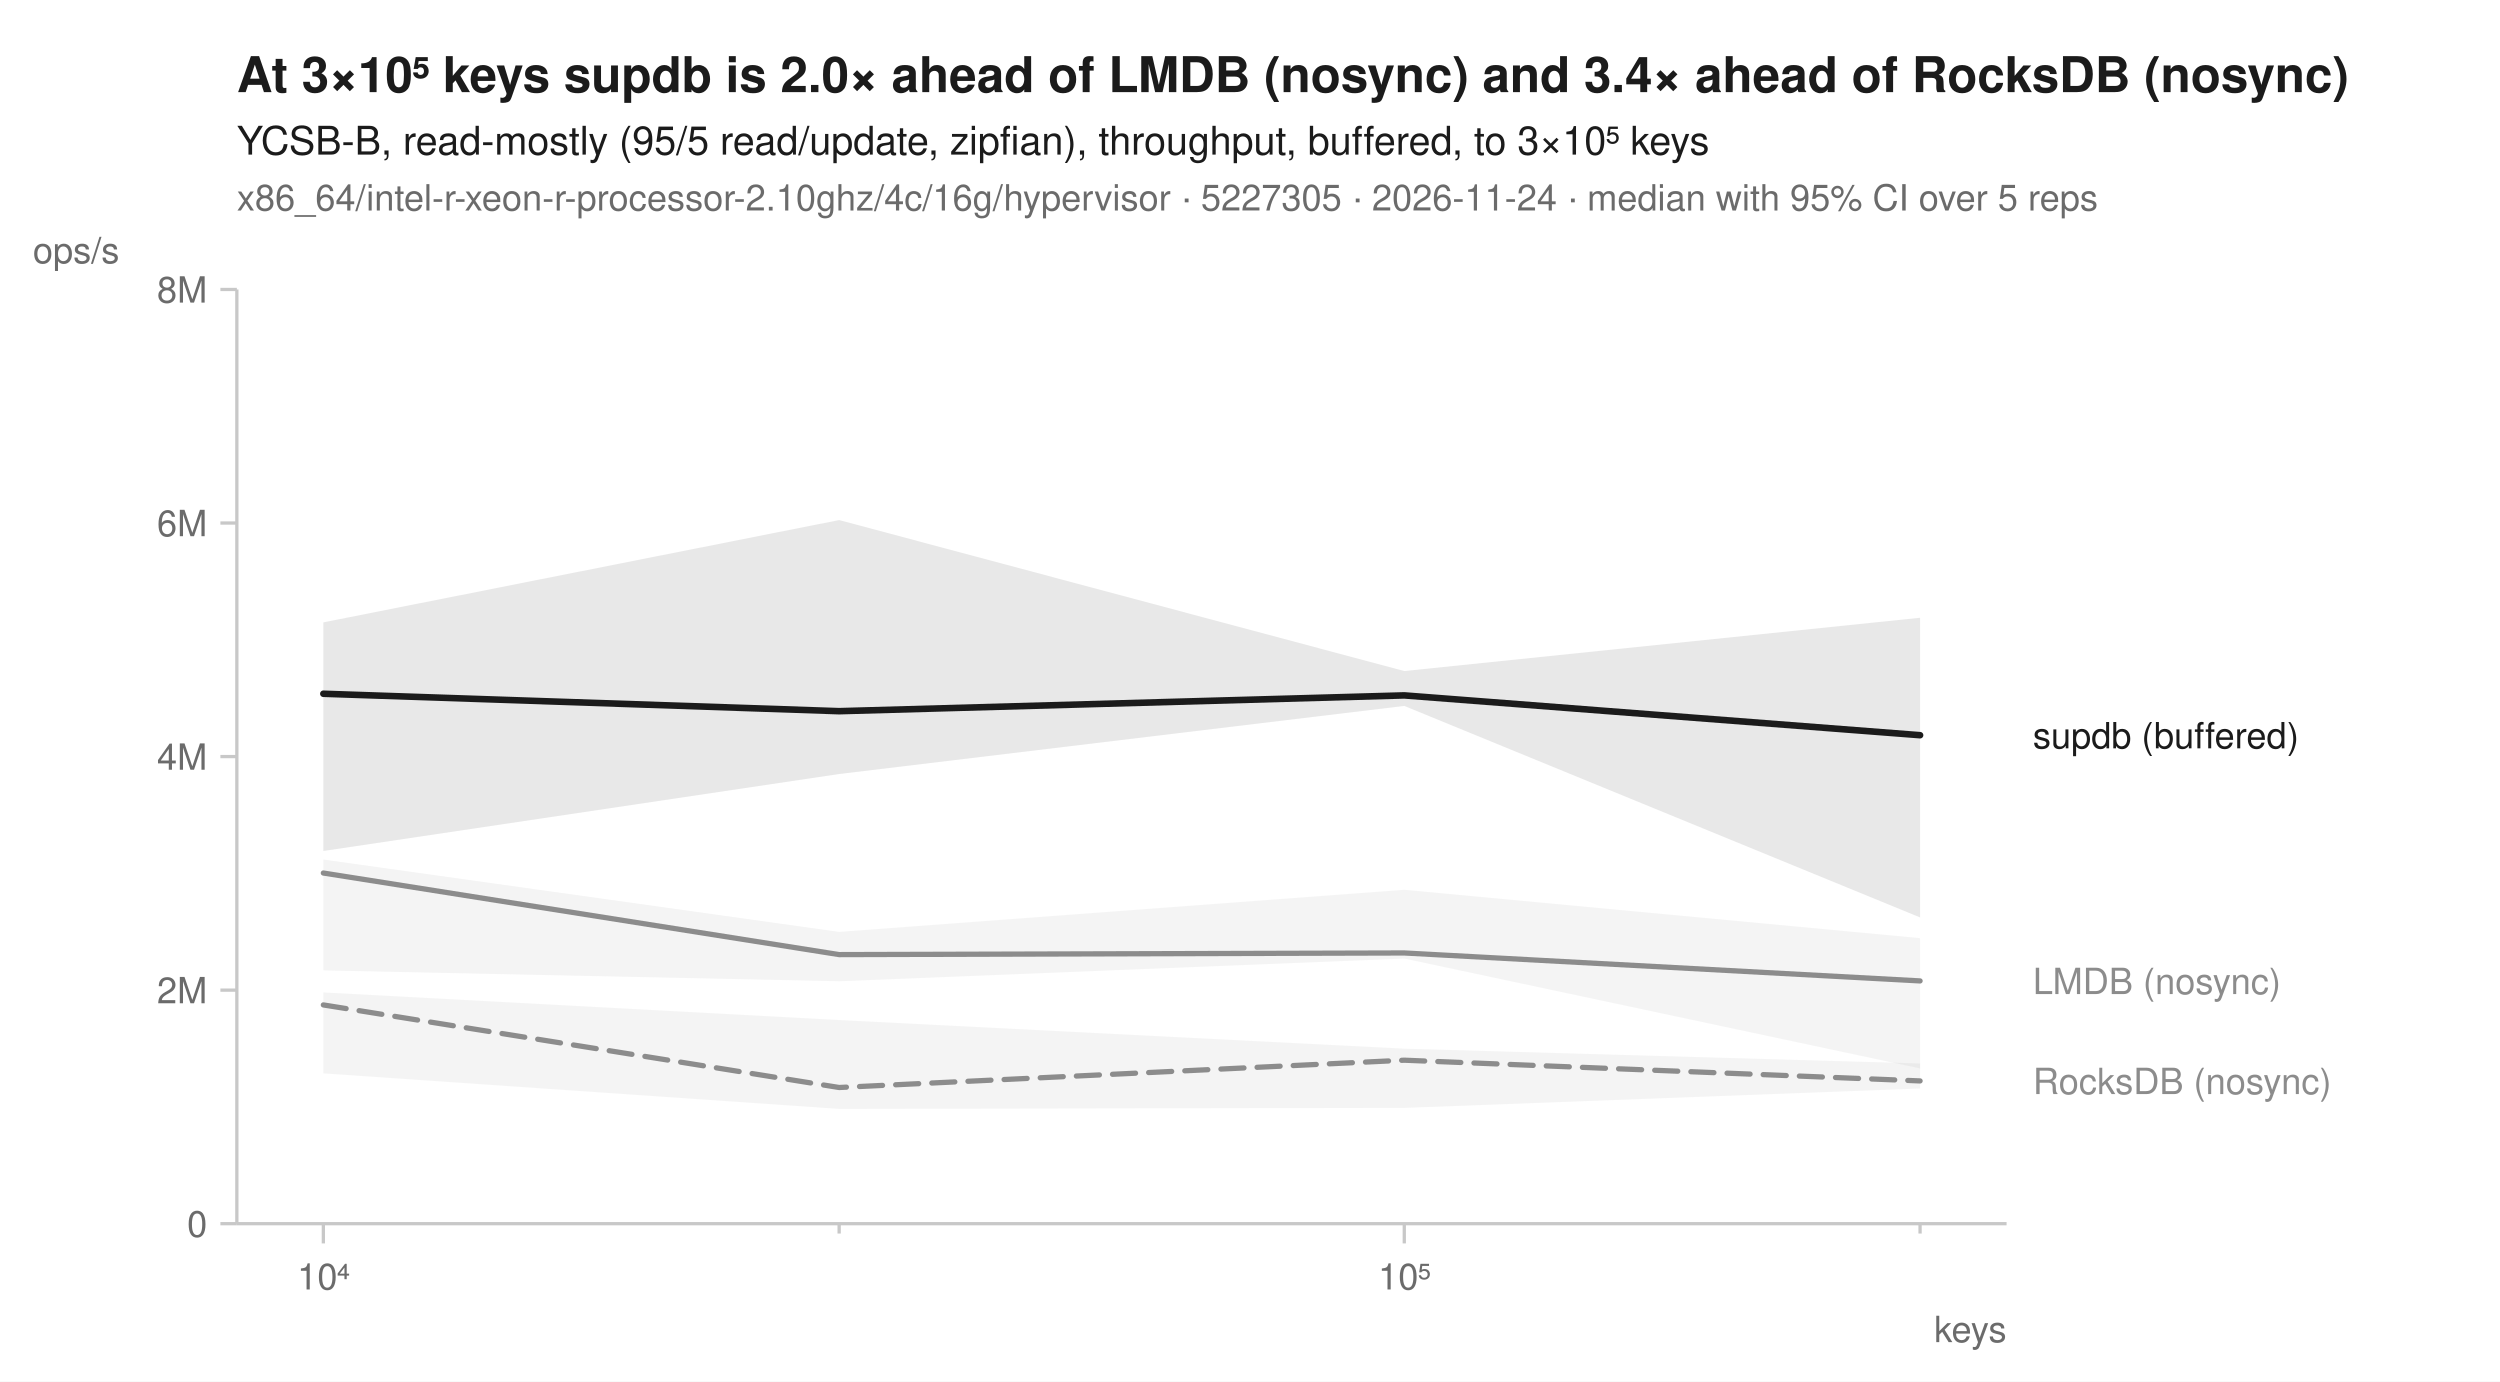
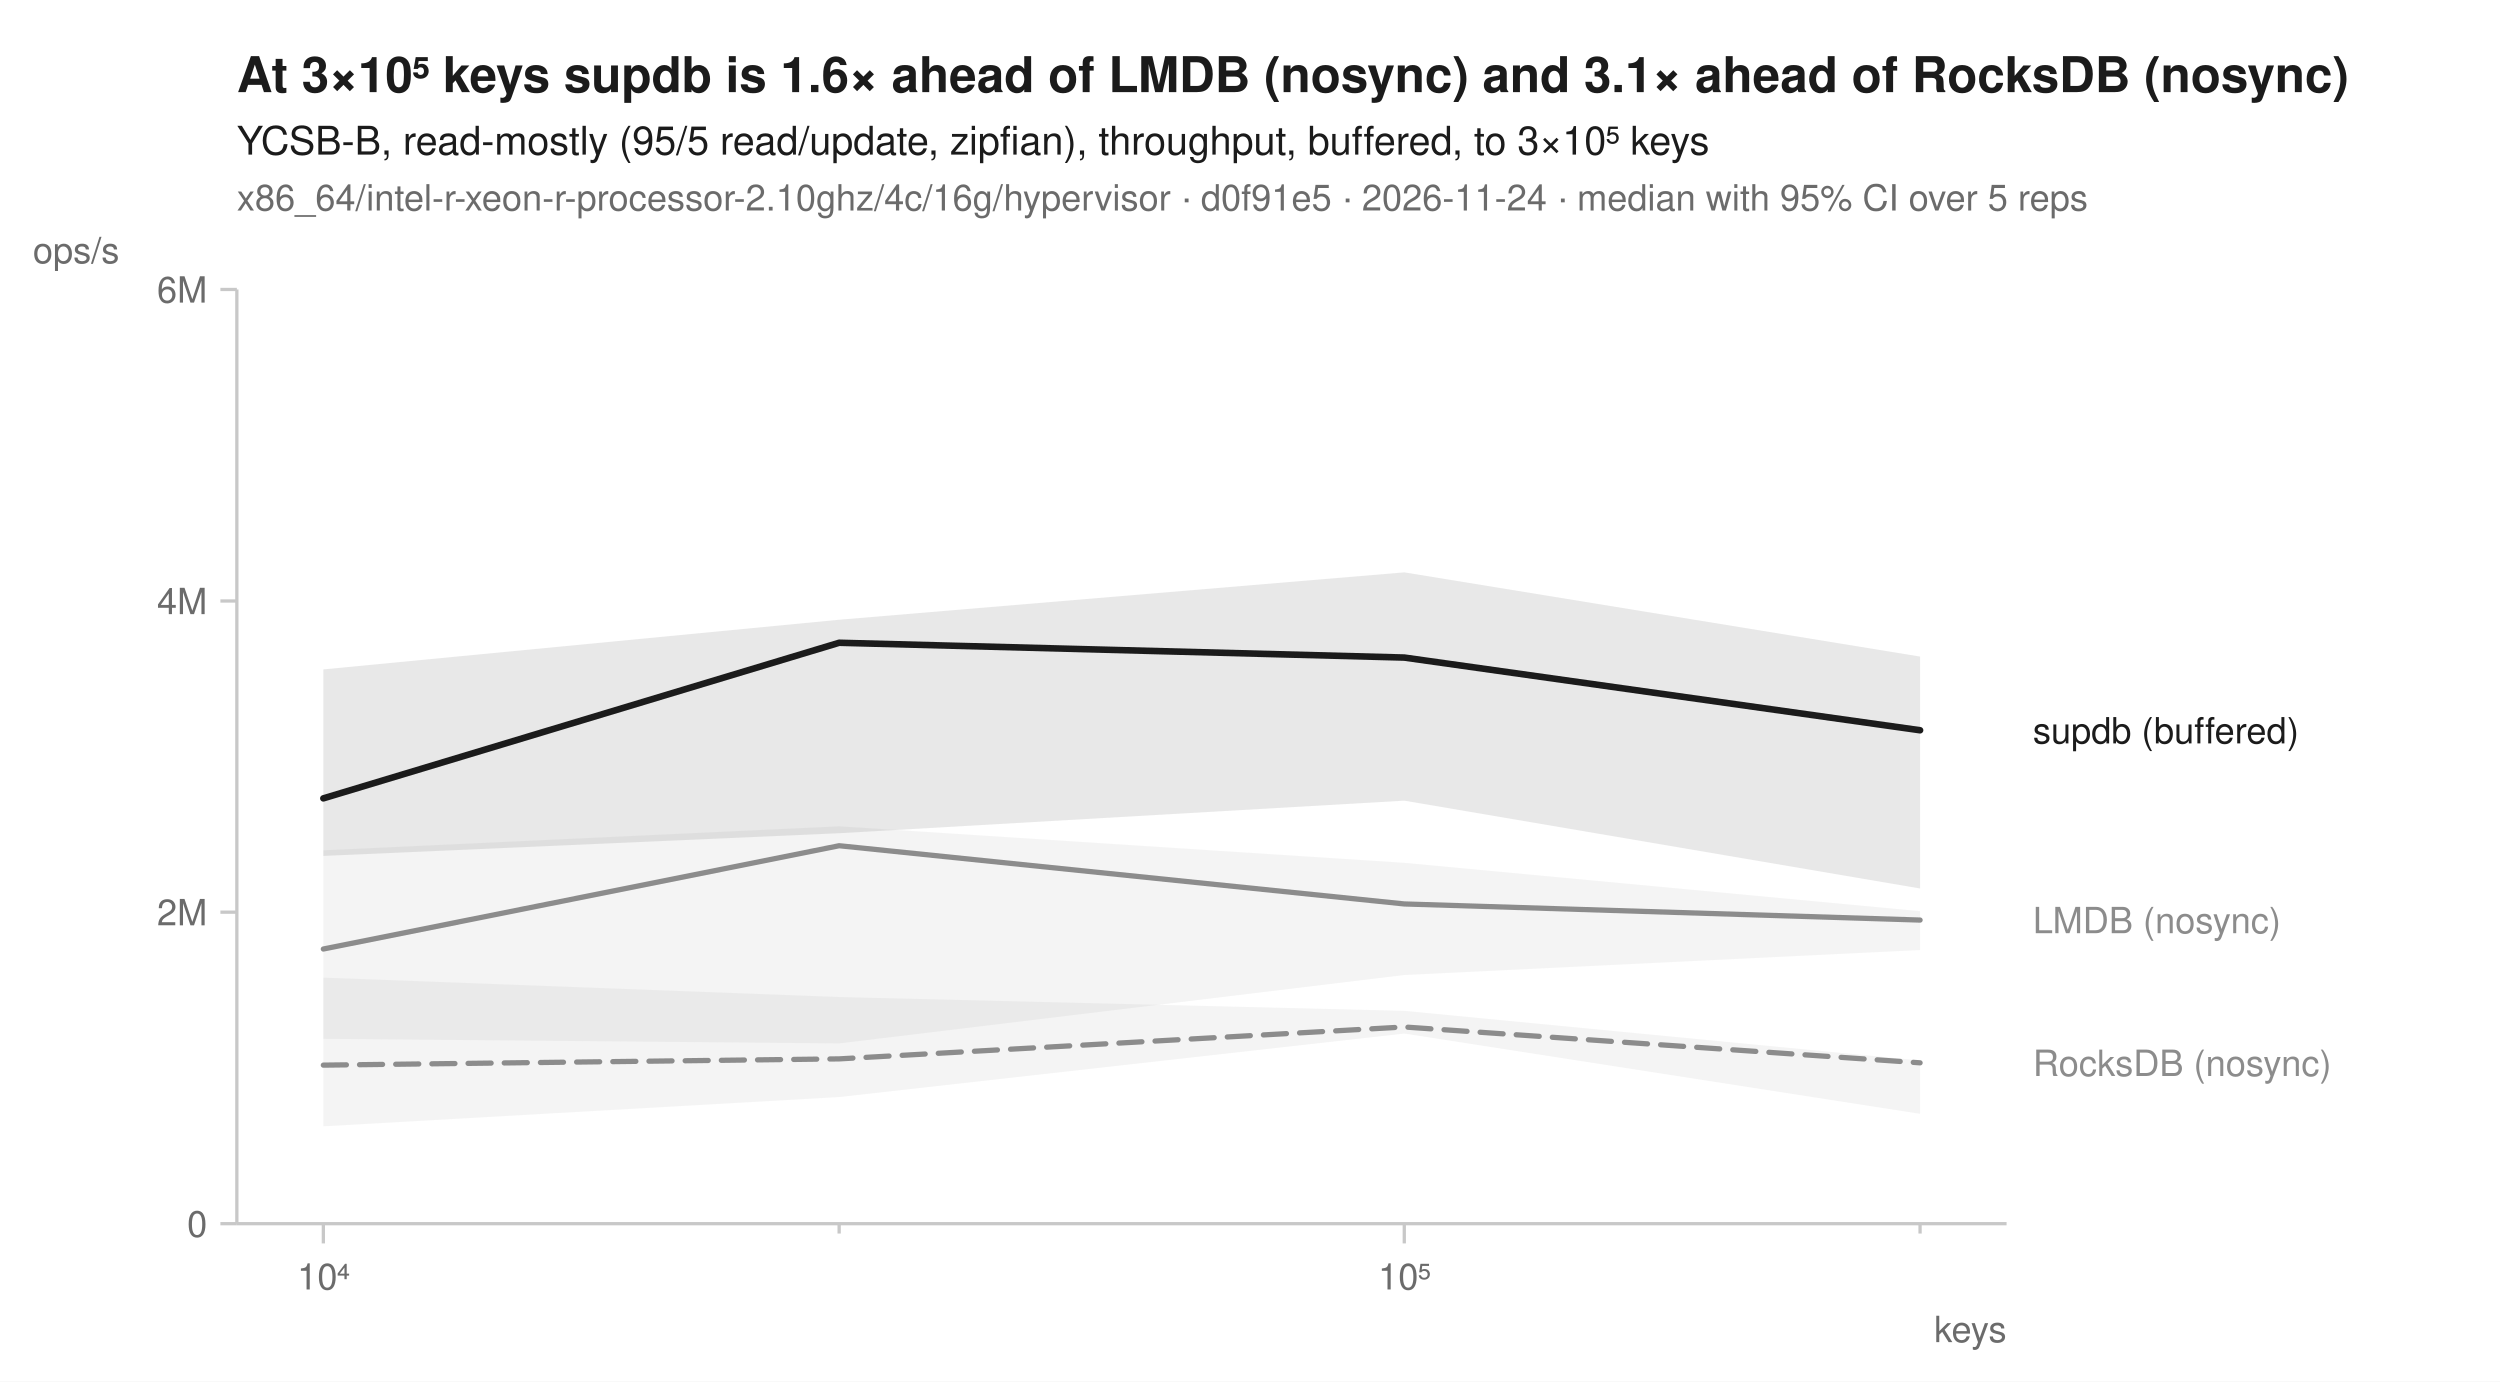
<svg xmlns="http://www.w3.org/2000/svg" width="760" height="420" viewBox="0 0 760 420" font-family="-apple-system, BlinkMacSystemFont, 'Segoe UI', Helvetica, Arial, sans-serif" fill="#1b1b1b">
  <rect width="760" height="420" fill="white" />
-   <text x="72" y="28" font-size="15" font-weight="600">At 3×10⁵ keys supdb is 2.0× ahead of LMDB (nosync) and 3.4× ahead of RocksDB (nosync)</text>
+   <text x="72" y="28" font-size="15" font-weight="600">At 3×10⁵ keys supdb is 1.6× ahead of LMDB (nosync) and 3.1× ahead of RocksDB (nosync)</text>
  <text x="72" y="47" font-size="12">YCSB-B, read-mostly (95/5 read/update, zipfian), throughput, buffered, to 3×10⁵ keys</text>
-   <text x="72" y="64" font-size="11" fill="#6b6b6b">x86_64/intel-r-xeon-r-processor-2.10ghz/4c/16g/hypervisor · 5227305 · 2026-11-24 · median with 95% CI over 5 reps</text>
+   <text x="72" y="64" font-size="11" fill="#6b6b6b">x86_64/intel-r-xeon-r-processor-2.10ghz/4c/16g/hypervisor · d0f91e5 · 2026-11-24 · median with 95% CI over 5 reps</text>
  <line x1="72" y1="372" x2="610" y2="372" stroke="#c8c8c8" stroke-width="1" />
  <line x1="72" y1="88" x2="72" y2="372" stroke="#c8c8c8" stroke-width="1" />
  <line x1="98.3" y1="372" x2="98.3" y2="378" stroke="#c8c8c8" stroke-width="1" />
  <text x="98.3" y="392" font-size="11" text-anchor="middle" fill="#6b6b6b">10⁴</text>
  <line x1="255.1" y1="372" x2="255.1" y2="375" stroke="#c8c8c8" stroke-width="1" />
  <line x1="426.9" y1="372" x2="426.9" y2="378" stroke="#c8c8c8" stroke-width="1" />
  <text x="426.9" y="392" font-size="11" text-anchor="middle" fill="#6b6b6b">10⁵</text>
  <line x1="583.7" y1="372" x2="583.7" y2="375" stroke="#c8c8c8" stroke-width="1" />
  <text x="610" y="408" font-size="11" text-anchor="end" fill="#6b6b6b">keys</text>
  <line x1="67" y1="372.0" x2="72" y2="372.0" stroke="#c8c8c8" stroke-width="1" />
  <text x="63" y="376.0" font-size="11" text-anchor="end" fill="#6b6b6b">0</text>
-   <line x1="67" y1="301.0" x2="72" y2="301.0" stroke="#c8c8c8" stroke-width="1" />
-   <text x="63" y="305.0" font-size="11" text-anchor="end" fill="#6b6b6b">2M</text>
-   <line x1="67" y1="230.0" x2="72" y2="230.0" stroke="#c8c8c8" stroke-width="1" />
-   <text x="63" y="234.0" font-size="11" text-anchor="end" fill="#6b6b6b">4M</text>
-   <line x1="67" y1="159.0" x2="72" y2="159.0" stroke="#c8c8c8" stroke-width="1" />
-   <text x="63" y="163.0" font-size="11" text-anchor="end" fill="#6b6b6b">6M</text>
+   <line x1="67" y1="277.3" x2="72" y2="277.3" stroke="#c8c8c8" stroke-width="1" />
+   <text x="63" y="281.3" font-size="11" text-anchor="end" fill="#6b6b6b">2M</text>
+   <line x1="67" y1="182.7" x2="72" y2="182.7" stroke="#c8c8c8" stroke-width="1" />
+   <text x="63" y="186.7" font-size="11" text-anchor="end" fill="#6b6b6b">4M</text>
  <line x1="67" y1="88.0" x2="72" y2="88.0" stroke="#c8c8c8" stroke-width="1" />
-   <text x="63" y="92.0" font-size="11" text-anchor="end" fill="#6b6b6b">8M</text>
+   <text x="63" y="92.0" font-size="11" text-anchor="end" fill="#6b6b6b">6M</text>
  <text x="10" y="80" font-size="11" text-anchor="start" fill="#6b6b6b">ops/s</text>
-   <path d="M98.3,301.7 L255.1,310.1 L426.9,318.8 L583.7,323.3 L583.7,330.9 L426.9,336.8 L255.1,337.1 L98.3,326.3 Z" fill="#8c8c8c" fill-opacity="0.10" />
-   <path d="M98.3,261.3 L255.1,283.3 L426.9,270.5 L583.7,285.2 L583.7,324.8 L426.9,291.4 L255.1,298.3 L98.3,295.0 Z" fill="#8c8c8c" fill-opacity="0.10" />
-   <path d="M98.3,189.2 L255.1,158.1 L426.9,204.0 L583.7,187.8 L583.7,278.9 L426.9,214.6 L255.1,235.3 L98.3,258.7 Z" fill="#1b1b1b" fill-opacity="0.10" />
-   <path d="M98.3,305.5 L255.1,330.6 L426.9,322.3 L583.7,328.6 " fill="none" stroke="#8c8c8c" stroke-width="1.6" stroke-linejoin="round" stroke-linecap="round" stroke-dasharray="7,4" />
-   <path d="M98.3,265.4 L255.1,290.2 L426.9,289.7 L583.7,298.2 " fill="none" stroke="#8c8c8c" stroke-width="1.6" stroke-linejoin="round" stroke-linecap="round" />
-   <path d="M98.3,210.9 L255.1,216.2 L426.9,211.4 L583.7,223.5 " fill="none" stroke="#1b1b1b" stroke-width="2" stroke-linejoin="round" stroke-linecap="round" />
-   <text x="618.0" y="227.5" font-size="11" fill="#1b1b1b">supdb (buffered)</text>
-   <text x="618.0" y="302.2" font-size="11" fill="#8c8c8c">LMDB (nosync)</text>
-   <text x="618.0" y="332.6" font-size="11" fill="#8c8c8c">RocksDB (nosync)</text>
+   <path d="M98.3,297.2 L255.1,303.1 L426.9,307.3 L583.7,322.4 L583.7,338.6 L426.9,314.2 L255.1,333.5 L98.3,342.4 Z" fill="#8c8c8c" fill-opacity="0.10" />
+   <path d="M98.3,258.5 L255.1,251.2 L426.9,262.3 L583.7,277.0 L583.7,288.8 L426.9,296.4 L255.1,317.2 L98.3,315.8 Z" fill="#8c8c8c" fill-opacity="0.10" />
+   <path d="M98.3,203.5 L255.1,188.4 L426.9,174.0 L583.7,199.6 L583.7,270.1 L426.9,243.4 L255.1,253.3 L98.3,260.2 Z" fill="#1b1b1b" fill-opacity="0.10" />
+   <path d="M98.3,323.8 L255.1,321.9 L426.9,312.2 L583.7,323.1 " fill="none" stroke="#8c8c8c" stroke-width="1.6" stroke-linejoin="round" stroke-linecap="round" stroke-dasharray="7,4" />
+   <path d="M98.3,288.5 L255.1,257.1 L426.9,274.8 L583.7,279.7 " fill="none" stroke="#8c8c8c" stroke-width="1.6" stroke-linejoin="round" stroke-linecap="round" />
+   <path d="M98.3,242.7 L255.1,195.4 L426.9,199.9 L583.7,222.0 " fill="none" stroke="#1b1b1b" stroke-width="2" stroke-linejoin="round" stroke-linecap="round" />
+   <text x="618.0" y="226.0" font-size="11" fill="#1b1b1b">supdb (buffered)</text>
+   <text x="618.0" y="283.7" font-size="11" fill="#8c8c8c">LMDB (nosync)</text>
+   <text x="618.0" y="327.1" font-size="11" fill="#8c8c8c">RocksDB (nosync)</text>
</svg>
